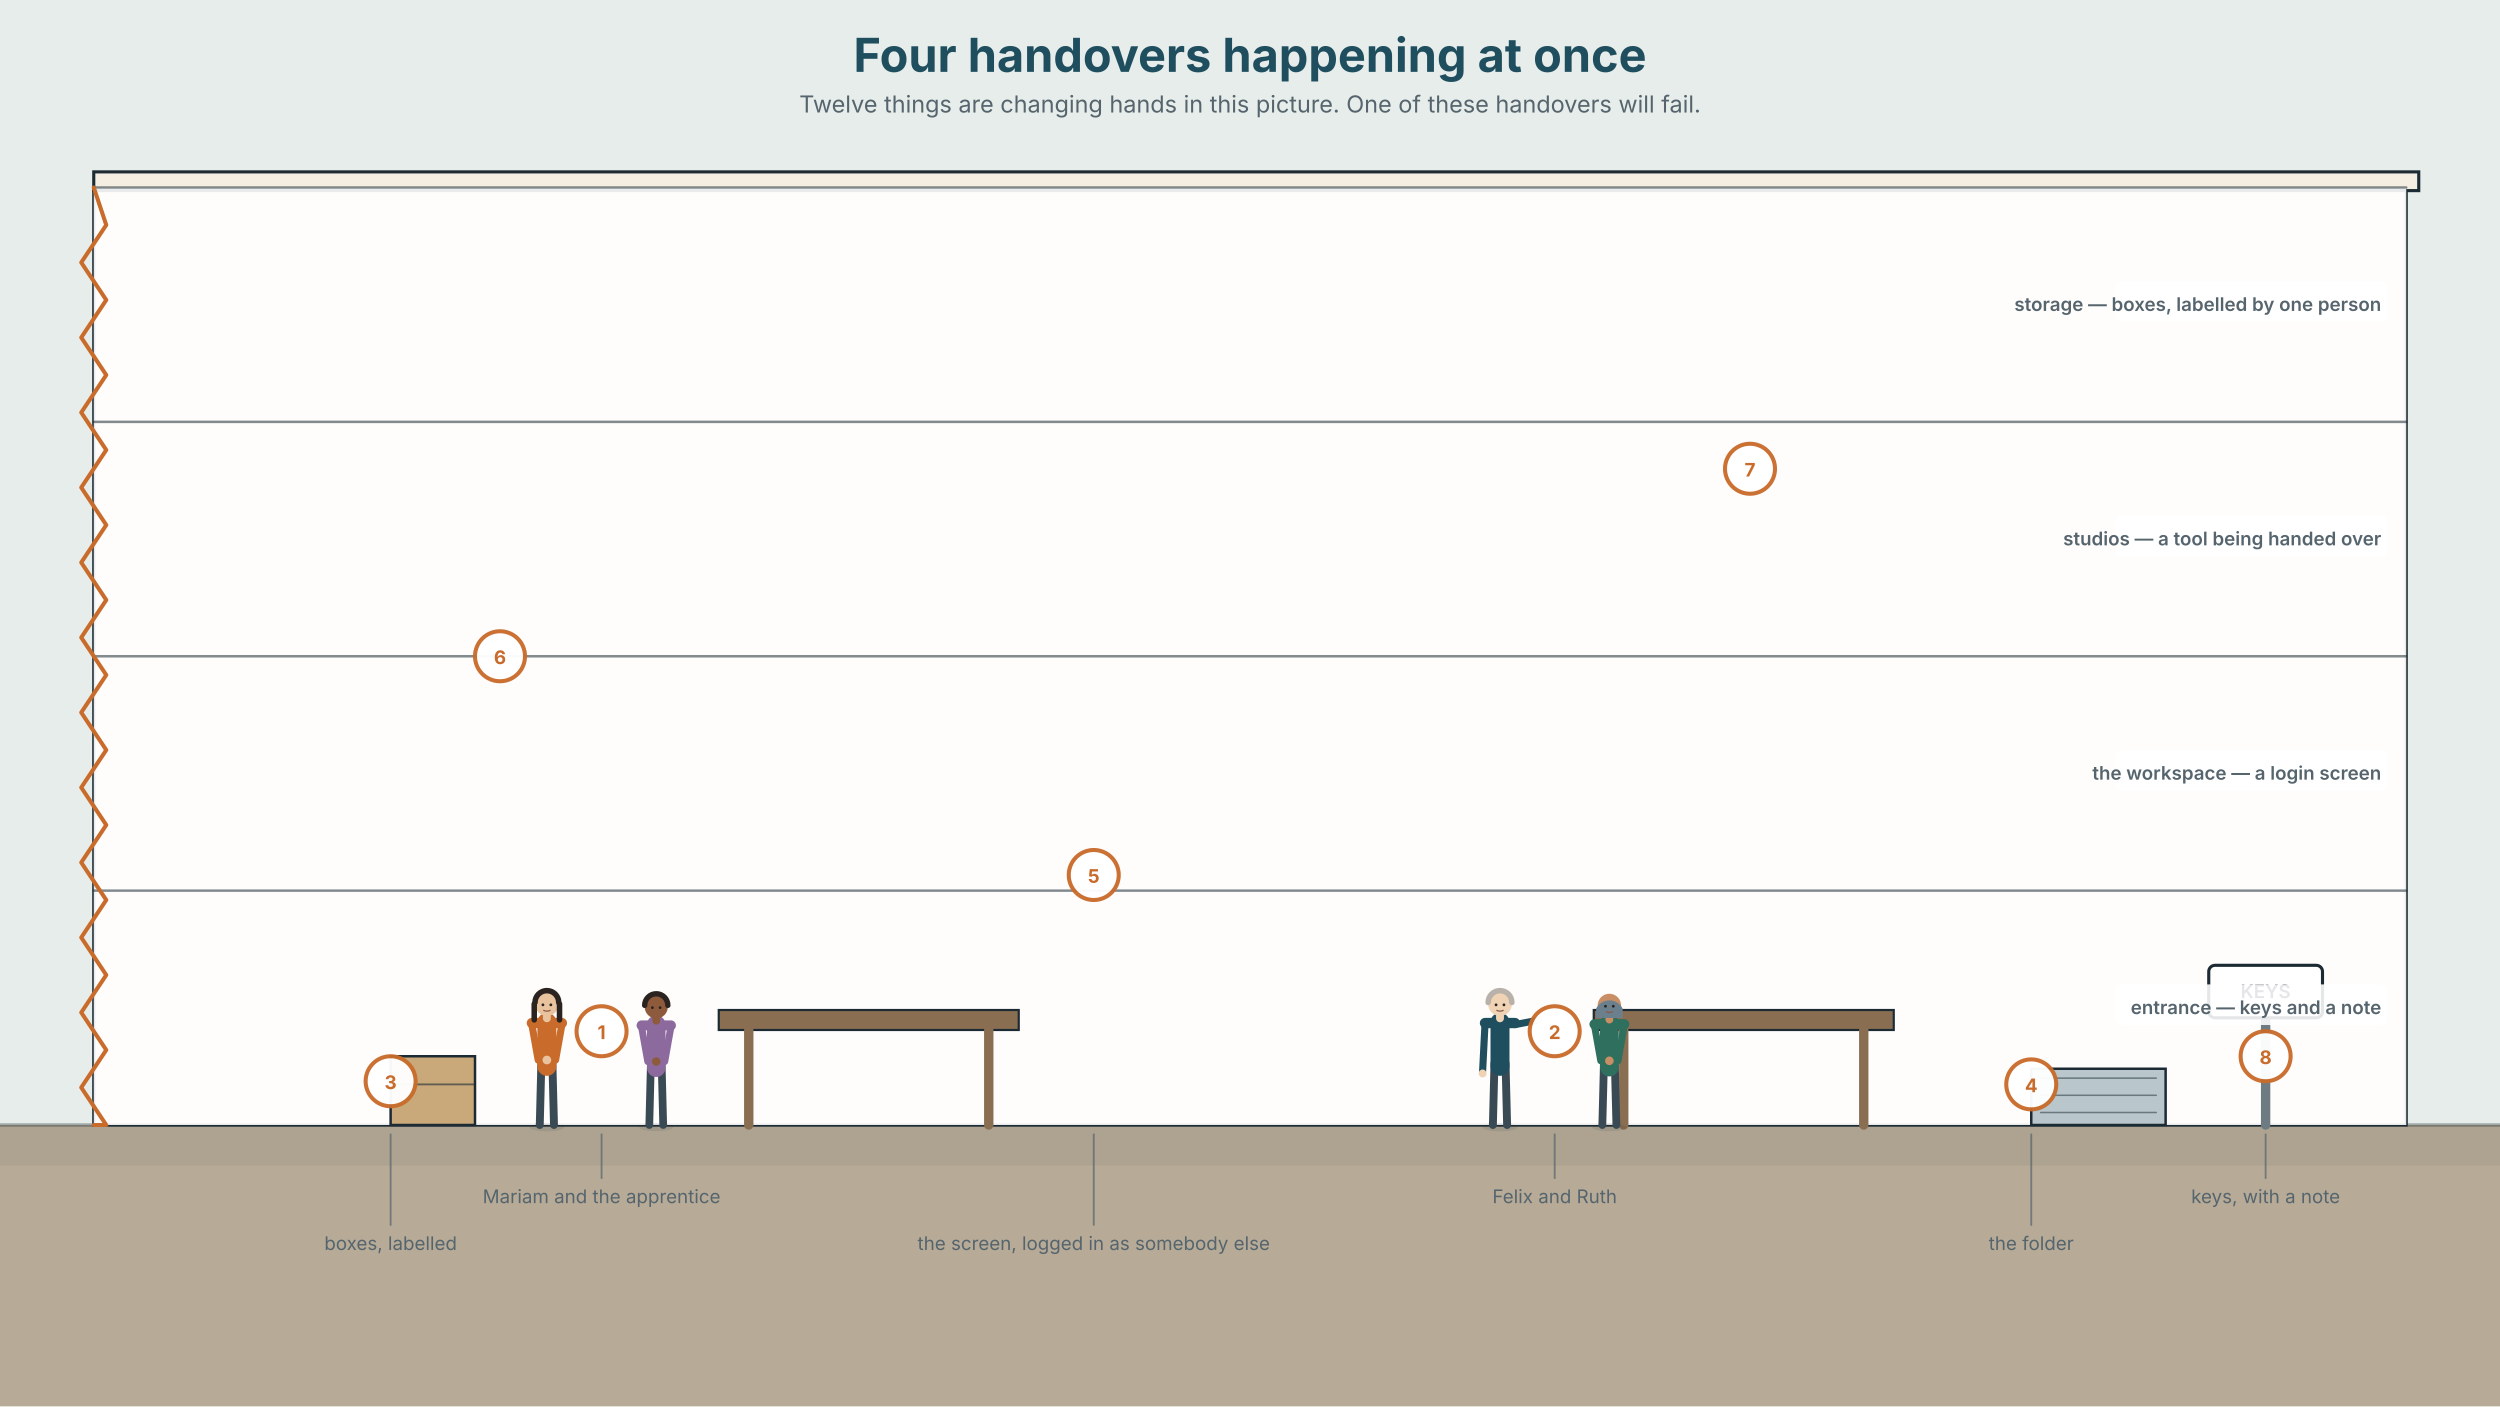
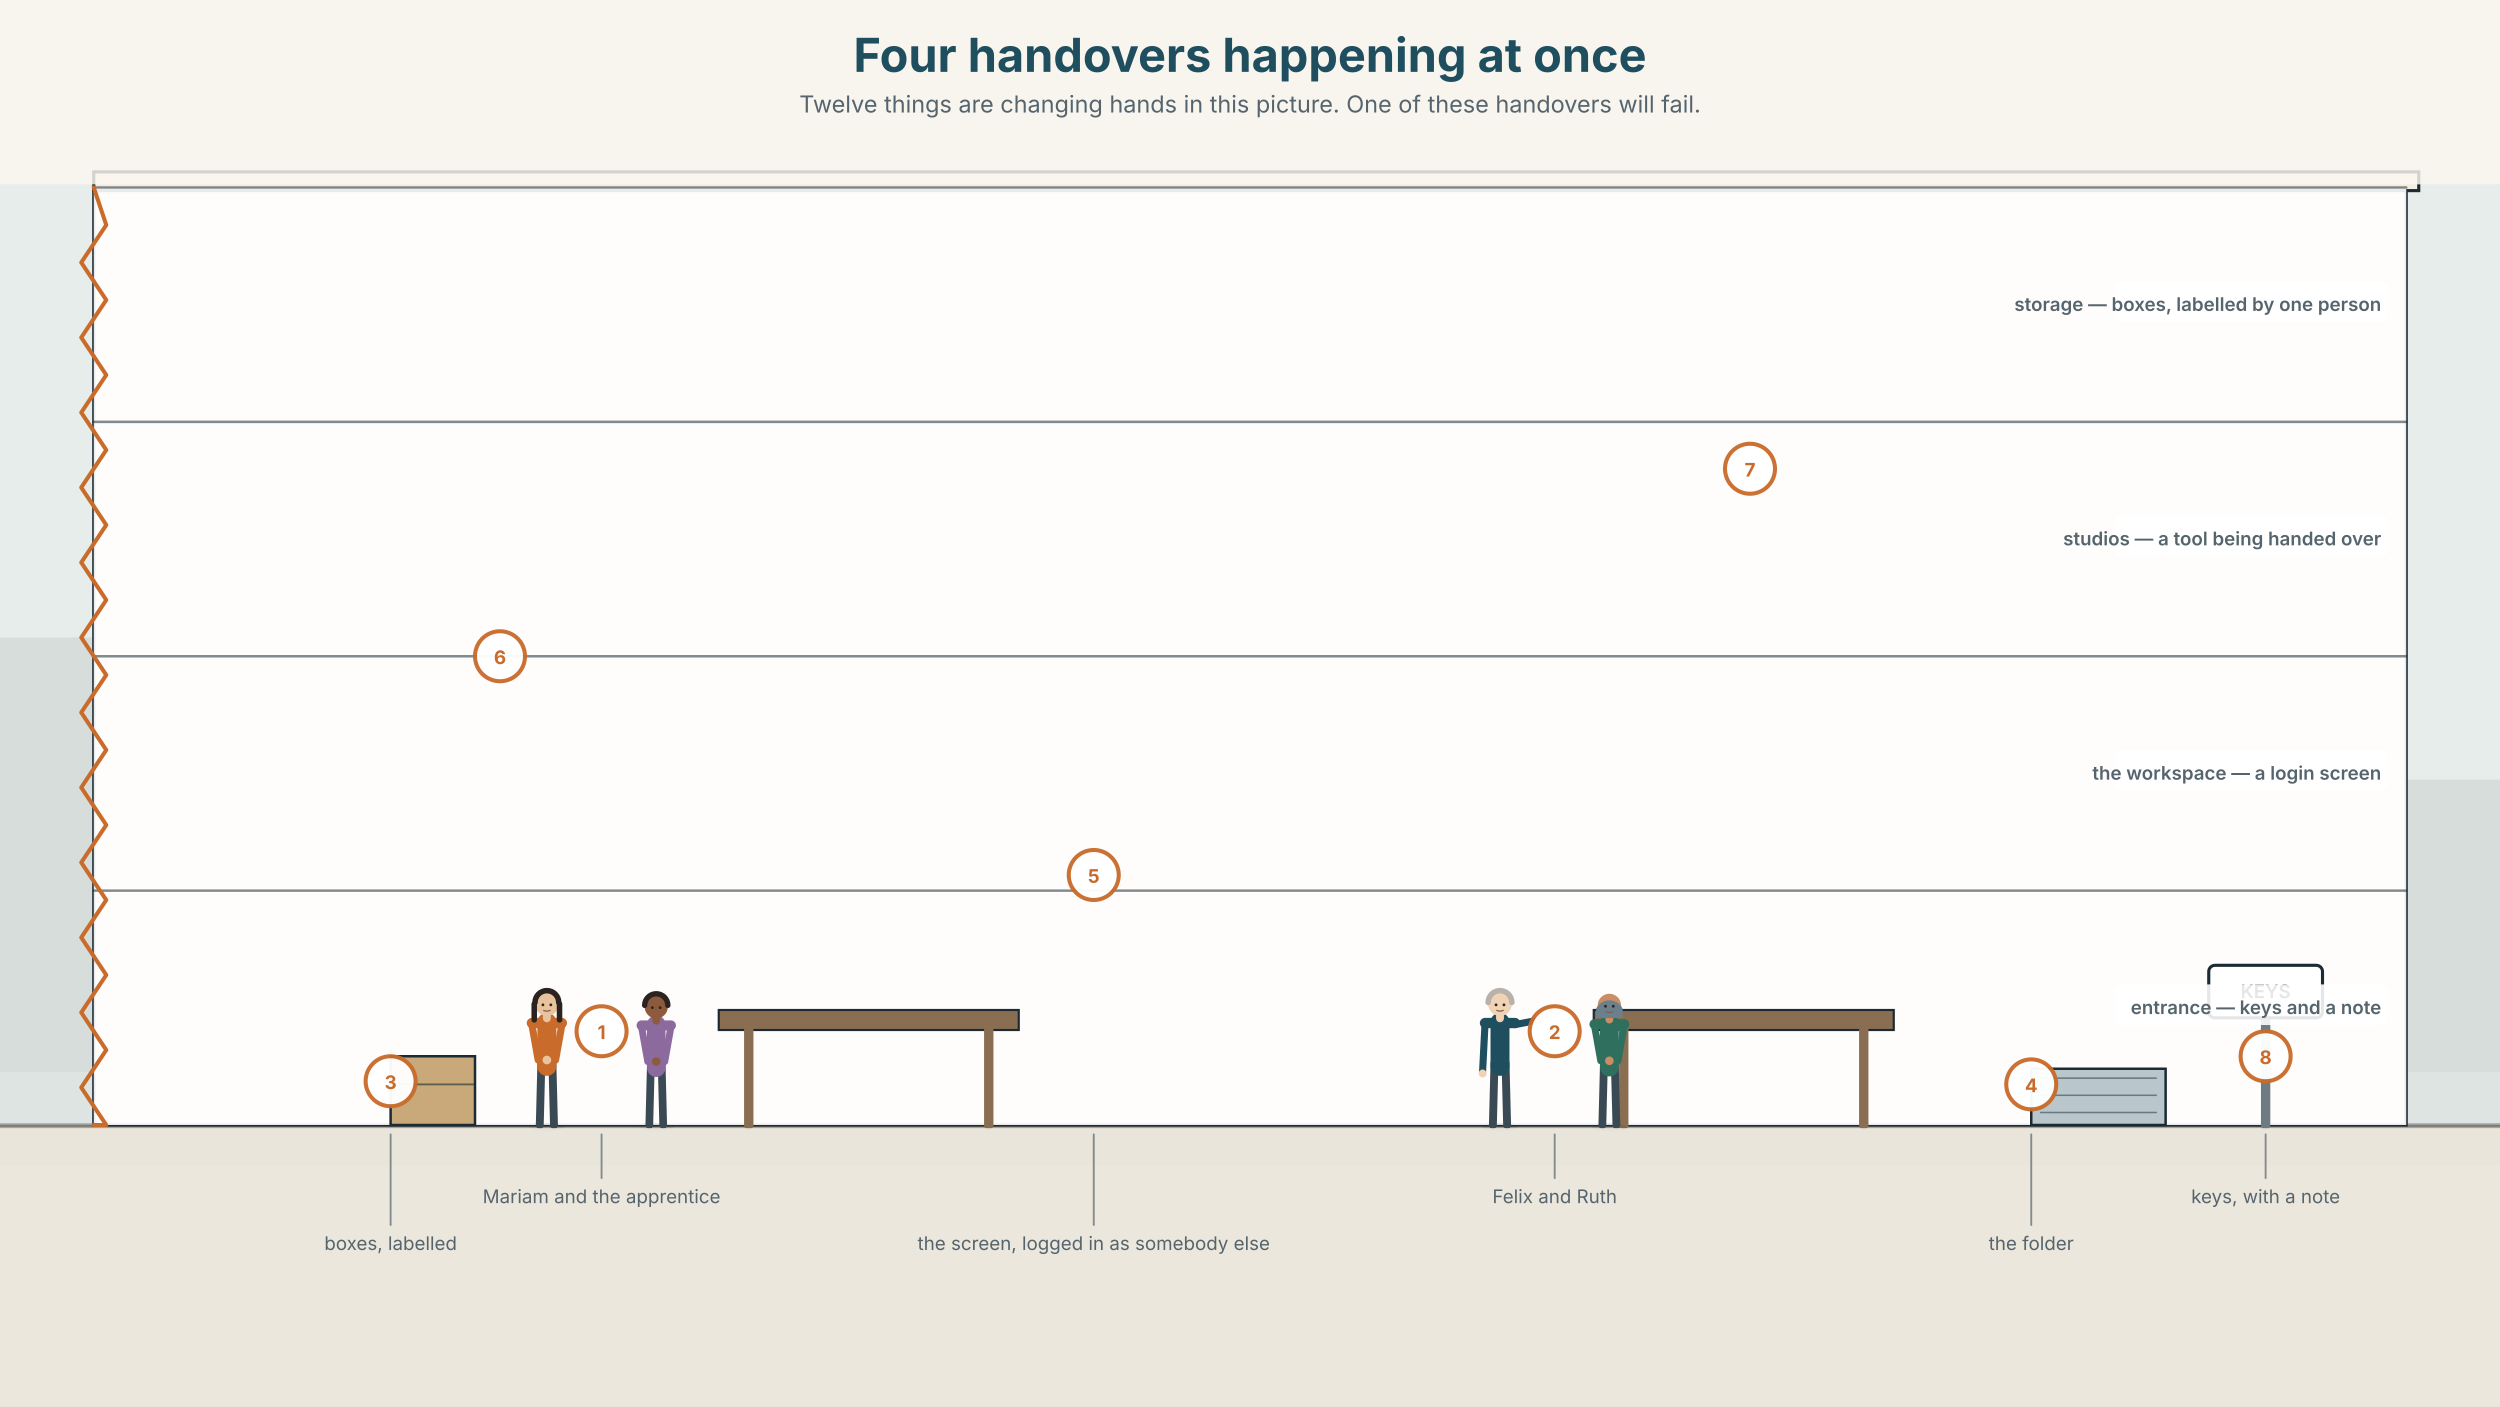
<svg xmlns="http://www.w3.org/2000/svg" width="1600" height="900" viewBox="0 0 1600 900">
  <g id="00_ground">
    <rect x="0" y="0" width="1600" height="900" rx="0" fill="#FBF7F0" />
  </g>
  <g id="10_context">
    <rect x="0" y="0" width="1600" height="720" rx="0" fill="#E7EDEA" />
+     <rect x="-40" y="408" width="203" height="312" rx="0" fill="#1C2B33" stroke="none" stroke-width="1.5" opacity="0.085" />
+     <rect x="214" y="421" width="196" height="299" rx="0" fill="#1C2B33" stroke="none" stroke-width="1.5" opacity="0.085" />
+     <rect x="458" y="434" width="189" height="286" rx="0" fill="#1C2B33" stroke="none" stroke-width="1.5" opacity="0.085" />
+     <rect x="505.25" y="418" width="56.7" height="16" rx="0" fill="#1C2B33" stroke="none" stroke-width="1.5" opacity="0.085" />
+     <rect x="692" y="447" width="182" height="273" rx="0" fill="#1C2B33" stroke="none" stroke-width="1.5" opacity="0.085" />
+     <rect x="916" y="460" width="175" height="260" rx="0" fill="#1C2B33" stroke="none" stroke-width="1.5" opacity="0.085" />
+     <rect x="1130" y="473" width="168" height="247" rx="0" fill="#1C2B33" stroke="none" stroke-width="1.5" opacity="0.085" />
+     <rect x="1172.0" y="457" width="50.4" height="16" rx="0" fill="#1C2B33" stroke="none" stroke-width="1.5" opacity="0.085" />
+     <rect x="1334" y="486" width="161" height="234" rx="0" fill="#1C2B33" stroke="none" stroke-width="1.5" opacity="0.085" />
+     <rect x="1528" y="499" width="154" height="221" rx="0" fill="#1C2B33" stroke="none" stroke-width="1.5" opacity="0.085" />
+     <rect x="0" y="686" width="1600" height="34" rx="0" fill="#E7EDEA" opacity="0.45" />
    <rect x="0" y="720" width="1600" height="180" rx="0" fill="#B7AB97" />
    <rect x="0" y="720" width="1600" height="26" rx="0" fill="#1C2B33" opacity="0.07" />
    <line x1="0" y1="720" x2="1600" y2="720" stroke="#1C2B33" stroke-width="2.2" stroke-linecap="round" opacity="0.35" />
    <rect x="60" y="120" width="1480" height="600" rx="0" fill="#F4EEE2" stroke="#1C2B33" stroke-width="2" />
    <rect x="60" y="110" width="1488" height="12" rx="0" fill="#F4EEE2" stroke="#1C2B33" stroke-width="2" />
    <rect x="60" y="120" width="1480" height="600" rx="0" fill="#FFFFFF" opacity="0.9" />
    <line x1="60" y1="120" x2="1540" y2="120" stroke="#1C2B33" stroke-width="1.6" stroke-linecap="round" opacity="0.55" />
    <line x1="60" y1="270" x2="1540" y2="270" stroke="#1C2B33" stroke-width="1.6" stroke-linecap="round" opacity="0.55" />
    <line x1="60" y1="420" x2="1540" y2="420" stroke="#1C2B33" stroke-width="1.6" stroke-linecap="round" opacity="0.55" />
    <line x1="60" y1="570" x2="1540" y2="570" stroke="#1C2B33" stroke-width="1.6" stroke-linecap="round" opacity="0.55" />
    <path d="M 60 120 L 68 144 L 52 168 L 68 192 L 52 216 L 68 240 L 52 264 L 68 288 L 52 312 L 68 336 L 52 360 L 68 384 L 52 408 L 68 432 L 52 456 L 68 480 L 52 504 L 68 528 L 52 552 L 68 576 L 52 600 L 68 624 L 52 648 L 68 672 L 52 696 L 68 720 L 60 720" fill="none" stroke="#C86B2B" stroke-width="2.6" stroke-linecap="round" stroke-linejoin="round" />
  </g>
  <g id="20_subject">
    <rect x="460" y="646.4" width="192.0" height="12.8" rx="0" fill="#8A6E52" stroke="#1C2B33" stroke-width="1.4" />
    <line x1="479.2" y1="659.2" x2="479.2" y2="720" stroke="#8A6E52" stroke-width="6" stroke-linecap="round" />
    <line x1="632.8" y1="659.2" x2="632.8" y2="720" stroke="#8A6E52" stroke-width="6" stroke-linecap="round" />
    <rect x="1020" y="646.4" width="192.0" height="12.8" rx="0" fill="#8A6E52" stroke="#1C2B33" stroke-width="1.4" />
    <line x1="1039.2" y1="659.2" x2="1039.2" y2="720" stroke="#8A6E52" stroke-width="6" stroke-linecap="round" />
    <line x1="1192.8" y1="659.2" x2="1192.8" y2="720" stroke="#8A6E52" stroke-width="6" stroke-linecap="round" />
    <rect x="250" y="676.0" width="54.0" height="44.0" rx="0" fill="#C9A97A" stroke="#1C2B33" stroke-width="1.6" />
    <line x1="250" y1="694.0" x2="304.0" y2="694.0" stroke="#1C2B33" stroke-width="1.2" stroke-linecap="round" opacity="0.6" />
    <rect x="1300" y="684.0" width="86.0" height="36.0" rx="0" fill="#B9C7CC" stroke="#1C2B33" stroke-width="1.6" />
    <line x1="1306.0" y1="690.0" x2="1380.0" y2="690.0" stroke="#1C2B33" stroke-width="1" stroke-linecap="round" opacity="0.5" />
    <line x1="1306.0" y1="701.0" x2="1380.0" y2="701.0" stroke="#1C2B33" stroke-width="1" stroke-linecap="round" opacity="0.5" />
    <line x1="1306.0" y1="712.0" x2="1380.0" y2="712.0" stroke="#1C2B33" stroke-width="1" stroke-linecap="round" opacity="0.5" />
    <line x1="1450" y1="720" x2="1450" y2="650.0" stroke="#6E7B82" stroke-width="6" stroke-linecap="round" />
    <rect x="1413.6" y="617.8" width="72.8" height="33.6" rx="4" fill="#FFFFFF" stroke="#1C2B33" stroke-width="2" />
    <text x="1450" y="638.8" font-family="Inter, DejaVu Sans, sans-serif" font-size="12" fill="#1C2B33" text-anchor="middle" font-weight="600" font-style="normal">KEYS</text>
    <ellipse cx="350" cy="721.518" rx="11.129" ry="2.529" fill="#1C2B33" opacity="0.10" />
    <path d="M 345.447 720 L 346.459 680.44" fill="none" stroke="#3A4A55" stroke-width="5.059" stroke-linecap="round" stroke-linejoin="round" />
    <path d="M 354.553 720 L 353.541 680.44" fill="none" stroke="#3A4A55" stroke-width="5.059" stroke-linecap="round" stroke-linejoin="round" />
    <path d="M 350.0 654.235 L 350 682.464" fill="none" stroke="#C86B2B" stroke-width="12.141" stroke-linecap="round" stroke-linejoin="round" />
    <path d="M 340.388 654.741 L 359.612 654.741" fill="none" stroke="#C86B2B" stroke-width="6.576" stroke-linecap="round" stroke-linejoin="round" />
    <path d="M 340.388 655.753 L 344.435 678.416" fill="none" stroke="#C86B2B" stroke-width="4.553" stroke-linecap="round" stroke-linejoin="round" />
    <path d="M 359.612 655.753 L 355.565 678.416" fill="none" stroke="#C86B2B" stroke-width="4.553" stroke-linecap="round" stroke-linejoin="round" />
    <circle cx="350" cy="678.416" r="2.782" fill="#E8C39E" />
    <path d="M 350.0 651.706 L 350.0 649.176" fill="none" stroke="#E8C39E" stroke-width="5.059" stroke-linecap="round" stroke-linejoin="round" />
    <circle cx="350.0" cy="642.6" r="7.588" fill="#E8C39E" />
    <path d="M 342.412 641.588 A 7.588 7.588 0 0 1 357.588 641.588" fill="none" stroke="#2A2320" stroke-width="3.541" stroke-linecap="round" stroke-linejoin="round" />
    <path d="M 341.906 642.6 L 341.906 652.718" fill="none" stroke="#2A2320" stroke-width="3.541" stroke-linecap="round" stroke-linejoin="round" />
    <path d="M 358.094 642.6 L 358.094 652.718" fill="none" stroke="#2A2320" stroke-width="3.541" stroke-linecap="round" stroke-linejoin="round" />
    <circle cx="347.471" cy="643.106" r="0.911" fill="#2A2320" />
    <circle cx="352.529" cy="643.106" r="0.911" fill="#2A2320" />
    <path d="M 347.976 646.647 Q 350.0 647.659 352.024 646.647" fill="none" stroke="#8A5A48" stroke-width="0.809" stroke-linecap="round" stroke-linejoin="round" />
    <ellipse cx="420" cy="721.482" rx="10.871" ry="2.471" fill="#1C2B33" opacity="0.10" />
    <path d="M 415.553 720 L 416.541 681.36" fill="none" stroke="#3A4A55" stroke-width="4.941" stroke-linecap="round" stroke-linejoin="round" />
    <path d="M 424.447 720 L 423.459 681.36" fill="none" stroke="#3A4A55" stroke-width="4.941" stroke-linecap="round" stroke-linejoin="round" />
    <path d="M 420.0 655.765 L 420 683.336" fill="none" stroke="#8C6A9E" stroke-width="11.859" stroke-linecap="round" stroke-linejoin="round" />
    <path d="M 410.612 656.259 L 429.388 656.259" fill="none" stroke="#8C6A9E" stroke-width="6.424" stroke-linecap="round" stroke-linejoin="round" />
    <path d="M 410.612 657.247 L 414.565 679.384" fill="none" stroke="#8C6A9E" stroke-width="4.447" stroke-linecap="round" stroke-linejoin="round" />
    <path d="M 429.388 657.247 L 425.435 679.384" fill="none" stroke="#8C6A9E" stroke-width="4.447" stroke-linecap="round" stroke-linejoin="round" />
    <circle cx="420" cy="679.384" r="2.718" fill="#8D5A3B" />
    <path d="M 420.0 653.294 L 420.0 650.824" fill="none" stroke="#8D5A3B" stroke-width="4.941" stroke-linecap="round" stroke-linejoin="round" />
    <circle cx="420.0" cy="644.4" r="7.412" fill="#8D5A3B" />
    <path d="M 412.588 643.412 A 7.412 7.412 0 0 1 427.412 643.412" fill="none" stroke="#2A2320" stroke-width="3.459" stroke-linecap="round" stroke-linejoin="round" />
    <circle cx="417.529" cy="644.894" r="0.889" fill="#2A2320" />
    <circle cx="422.471" cy="644.894" r="0.889" fill="#2A2320" />
    <path d="M 418.024 648.353 Q 420.0 649.341 421.976 648.353" fill="none" stroke="#8A5A48" stroke-width="0.791" stroke-linecap="round" stroke-linejoin="round" />
    <ellipse cx="960" cy="721.518" rx="11.129" ry="2.529" fill="#1C2B33" opacity="0.10" />
    <path d="M 955.447 720 L 956.459 680.44" fill="none" stroke="#3A4A55" stroke-width="5.059" stroke-linecap="round" stroke-linejoin="round" />
    <path d="M 964.553 720 L 963.541 680.44" fill="none" stroke="#3A4A55" stroke-width="5.059" stroke-linecap="round" stroke-linejoin="round" />
    <path d="M 960.0 654.235 L 960 682.464" fill="none" stroke="#1F4E5F" stroke-width="12.141" stroke-linecap="round" stroke-linejoin="round" />
    <path d="M 950.388 654.741 L 969.612 654.741" fill="none" stroke="#1F4E5F" stroke-width="6.576" stroke-linecap="round" stroke-linejoin="round" />
    <path d="M 950.388 655.753 L 948.871 685.499" fill="none" stroke="#1F4E5F" stroke-width="4.553" stroke-linecap="round" stroke-linejoin="round" />
    <circle cx="948.871" cy="687.016" r="2.529" fill="#F0D3B4" />
    <path d="M 969.612 655.753 L 982.765 653.224" fill="none" stroke="#1F4E5F" stroke-width="4.553" stroke-linecap="round" stroke-linejoin="round" />
    <circle cx="984.788" cy="652.718" r="2.529" fill="#F0D3B4" />
    <path d="M 960.0 651.706 L 960.0 649.176" fill="none" stroke="#F0D3B4" stroke-width="5.059" stroke-linecap="round" stroke-linejoin="round" />
    <circle cx="960.0" cy="642.6" r="7.588" fill="#F0D3B4" />
    <path d="M 952.412 641.588 A 7.588 7.588 0 0 1 967.588 641.588" fill="none" stroke="#B9B2AA" stroke-width="3.541" stroke-linecap="round" stroke-linejoin="round" />
    <circle cx="957.471" cy="643.106" r="0.911" fill="#2A2320" />
    <circle cx="962.529" cy="643.106" r="0.911" fill="#2A2320" />
    <path d="M 957.976 646.647 Q 960.0 647.659 962.024 646.647" fill="none" stroke="#8A5A48" stroke-width="0.809" stroke-linecap="round" stroke-linejoin="round" />
    <ellipse cx="1030" cy="721.5" rx="11.0" ry="2.5" fill="#1C2B33" opacity="0.10" />
    <path d="M 1025.5 720 L 1026.5 680.9" fill="none" stroke="#3A4A55" stroke-width="5.0" stroke-linecap="round" stroke-linejoin="round" />
    <path d="M 1034.5 720 L 1033.5 680.9" fill="none" stroke="#3A4A55" stroke-width="5.0" stroke-linecap="round" stroke-linejoin="round" />
    <path d="M 1030.0 655.0 L 1030 682.9" fill="none" stroke="#2E6F5E" stroke-width="12.0" stroke-linecap="round" stroke-linejoin="round" />
    <path d="M 1020.5 655.5 L 1039.5 655.5" fill="none" stroke="#2E6F5E" stroke-width="6.5" stroke-linecap="round" stroke-linejoin="round" />
    <path d="M 1020.5 656.5 L 1024.5 678.9" fill="none" stroke="#2E6F5E" stroke-width="4.5" stroke-linecap="round" stroke-linejoin="round" />
    <path d="M 1039.5 656.5 L 1035.5 678.9" fill="none" stroke="#2E6F5E" stroke-width="4.5" stroke-linecap="round" stroke-linejoin="round" />
    <circle cx="1030" cy="678.9" r="2.75" fill="#C98E63" />
    <path d="M 1030.0 652.5 L 1030.0 650.0" fill="none" stroke="#C98E63" stroke-width="5.0" stroke-linecap="round" stroke-linejoin="round" />
    <circle cx="1030.0" cy="643.5" r="7.5" fill="#C98E63" />
    <path d="M 1021.5 645.5 A 9.5 9.5 0 0 1 1038.5 645.5 L 1038.5 651.5 L 1021.5 651.5 Z" fill="#6B7F8C" stroke="none" stroke-width="1.5" stroke-linecap="round" stroke-linejoin="round" />
    <circle cx="1027.5" cy="644.0" r="0.9" fill="#2A2320" />
    <circle cx="1032.5" cy="644.0" r="0.9" fill="#2A2320" />
    <path d="M 1028.0 647.5 Q 1030.0 648.5 1032.0 647.5" fill="none" stroke="#8A5A48" stroke-width="0.8" stroke-linecap="round" stroke-linejoin="round" />
  </g>
  <g id="30_detail">
    <circle cx="385" cy="660" r="16" fill="#FFFFFF" stroke="#C86B2B" stroke-width="2.6" opacity="0.96" />
    <text x="385" y="665" font-family="Inter, DejaVu Sans, sans-serif" font-size="12" fill="#C86B2B" text-anchor="middle" font-weight="700" font-style="normal">1</text>
    <circle cx="995" cy="660" r="16" fill="#FFFFFF" stroke="#C86B2B" stroke-width="2.6" opacity="0.96" />
    <text x="995" y="665" font-family="Inter, DejaVu Sans, sans-serif" font-size="12" fill="#C86B2B" text-anchor="middle" font-weight="700" font-style="normal">2</text>
    <circle cx="250" cy="692" r="16" fill="#FFFFFF" stroke="#C86B2B" stroke-width="2.6" opacity="0.96" />
    <text x="250" y="697" font-family="Inter, DejaVu Sans, sans-serif" font-size="12" fill="#C86B2B" text-anchor="middle" font-weight="700" font-style="normal">3</text>
    <circle cx="1300" cy="694" r="16" fill="#FFFFFF" stroke="#C86B2B" stroke-width="2.6" opacity="0.96" />
    <text x="1300" y="699" font-family="Inter, DejaVu Sans, sans-serif" font-size="12" fill="#C86B2B" text-anchor="middle" font-weight="700" font-style="normal">4</text>
    <circle cx="700" cy="560" r="16" fill="#FFFFFF" stroke="#C86B2B" stroke-width="2.6" opacity="0.96" />
    <text x="700" y="565" font-family="Inter, DejaVu Sans, sans-serif" font-size="12" fill="#C86B2B" text-anchor="middle" font-weight="700" font-style="normal">5</text>
    <circle cx="320" cy="420" r="16" fill="#FFFFFF" stroke="#C86B2B" stroke-width="2.6" opacity="0.96" />
    <text x="320" y="425" font-family="Inter, DejaVu Sans, sans-serif" font-size="12" fill="#C86B2B" text-anchor="middle" font-weight="700" font-style="normal">6</text>
    <circle cx="1120" cy="300" r="16" fill="#FFFFFF" stroke="#C86B2B" stroke-width="2.6" opacity="0.96" />
    <text x="1120" y="305" font-family="Inter, DejaVu Sans, sans-serif" font-size="12" fill="#C86B2B" text-anchor="middle" font-weight="700" font-style="normal">7</text>
    <circle cx="1450" cy="676" r="16" fill="#FFFFFF" stroke="#C86B2B" stroke-width="2.6" opacity="0.96" />
    <text x="1450" y="681" font-family="Inter, DejaVu Sans, sans-serif" font-size="12" fill="#C86B2B" text-anchor="middle" font-weight="700" font-style="normal">8</text>
  </g>
  <g id="40_callouts">
+     <rect x="0" y="0" width="1600" height="118" rx="0" fill="#FBF7F0" opacity="0.82" />
+     <rect x="0" y="722" width="1600" height="178" rx="0" fill="#FBF7F0" opacity="0.78" />
    <text x="800.0" y="46" font-family="Inter, DejaVu Sans, sans-serif" font-size="30" fill="#1F4E5F" text-anchor="middle" font-weight="700" font-style="normal">Four handovers happening at once</text>
    <text x="800.0" y="72" font-family="Inter, DejaVu Sans, sans-serif" font-size="15" fill="#55646D" text-anchor="middle" font-weight="400" font-style="normal">Twelve things are changing hands in this picture. One of these handovers will fail.</text>
    <rect x="1354" y="180.0" width="174" height="26" rx="4" fill="#FFFFFF" opacity="0.88" />
    <text x="1524" y="199.0" font-family="Inter, DejaVu Sans, sans-serif" font-size="12" fill="#55646D" text-anchor="end" font-weight="600" font-style="normal">storage — boxes, labelled by one person</text>
    <rect x="1354" y="330.0" width="174" height="26" rx="4" fill="#FFFFFF" opacity="0.88" />
    <text x="1524" y="349.0" font-family="Inter, DejaVu Sans, sans-serif" font-size="12" fill="#55646D" text-anchor="end" font-weight="600" font-style="normal">studios — a tool being handed over</text>
    <rect x="1354" y="480.0" width="174" height="26" rx="4" fill="#FFFFFF" opacity="0.88" />
    <text x="1524" y="499.0" font-family="Inter, DejaVu Sans, sans-serif" font-size="12" fill="#55646D" text-anchor="end" font-weight="600" font-style="normal">the workspace — a login screen</text>
    <rect x="1354" y="630.0" width="174" height="26" rx="4" fill="#FFFFFF" opacity="0.88" />
    <text x="1524" y="649.0" font-family="Inter, DejaVu Sans, sans-serif" font-size="12" fill="#55646D" text-anchor="end" font-weight="600" font-style="normal">entrance — keys and a note</text>
    <line x1="385" y1="726" x2="385" y2="754" stroke="#55646D" stroke-width="1.2" stroke-linecap="round" opacity="0.7" />
    <text x="385" y="770" font-family="Inter, DejaVu Sans, sans-serif" font-size="12" fill="#55646D" text-anchor="middle" font-weight="400" font-style="normal">Mariam and the apprentice</text>
    <line x1="250" y1="726" x2="250" y2="784" stroke="#55646D" stroke-width="1.2" stroke-linecap="round" opacity="0.7" />
    <text x="250" y="800" font-family="Inter, DejaVu Sans, sans-serif" font-size="12" fill="#55646D" text-anchor="middle" font-weight="400" font-style="normal">boxes, labelled</text>
    <line x1="995" y1="726" x2="995" y2="754" stroke="#55646D" stroke-width="1.2" stroke-linecap="round" opacity="0.7" />
    <text x="995" y="770" font-family="Inter, DejaVu Sans, sans-serif" font-size="12" fill="#55646D" text-anchor="middle" font-weight="400" font-style="normal">Felix and Ruth</text>
    <line x1="1300" y1="726" x2="1300" y2="784" stroke="#55646D" stroke-width="1.2" stroke-linecap="round" opacity="0.7" />
    <text x="1300" y="800" font-family="Inter, DejaVu Sans, sans-serif" font-size="12" fill="#55646D" text-anchor="middle" font-weight="400" font-style="normal">the folder</text>
    <line x1="1450" y1="726" x2="1450" y2="754" stroke="#55646D" stroke-width="1.2" stroke-linecap="round" opacity="0.7" />
    <text x="1450" y="770" font-family="Inter, DejaVu Sans, sans-serif" font-size="12" fill="#55646D" text-anchor="middle" font-weight="400" font-style="normal">keys, with a note</text>
    <line x1="700" y1="726" x2="700" y2="784" stroke="#55646D" stroke-width="1.2" stroke-linecap="round" opacity="0.7" />
    <text x="700" y="800" font-family="Inter, DejaVu Sans, sans-serif" font-size="12" fill="#55646D" text-anchor="middle" font-weight="400" font-style="normal">the screen, logged in as somebody else</text>
  </g>
</svg>
